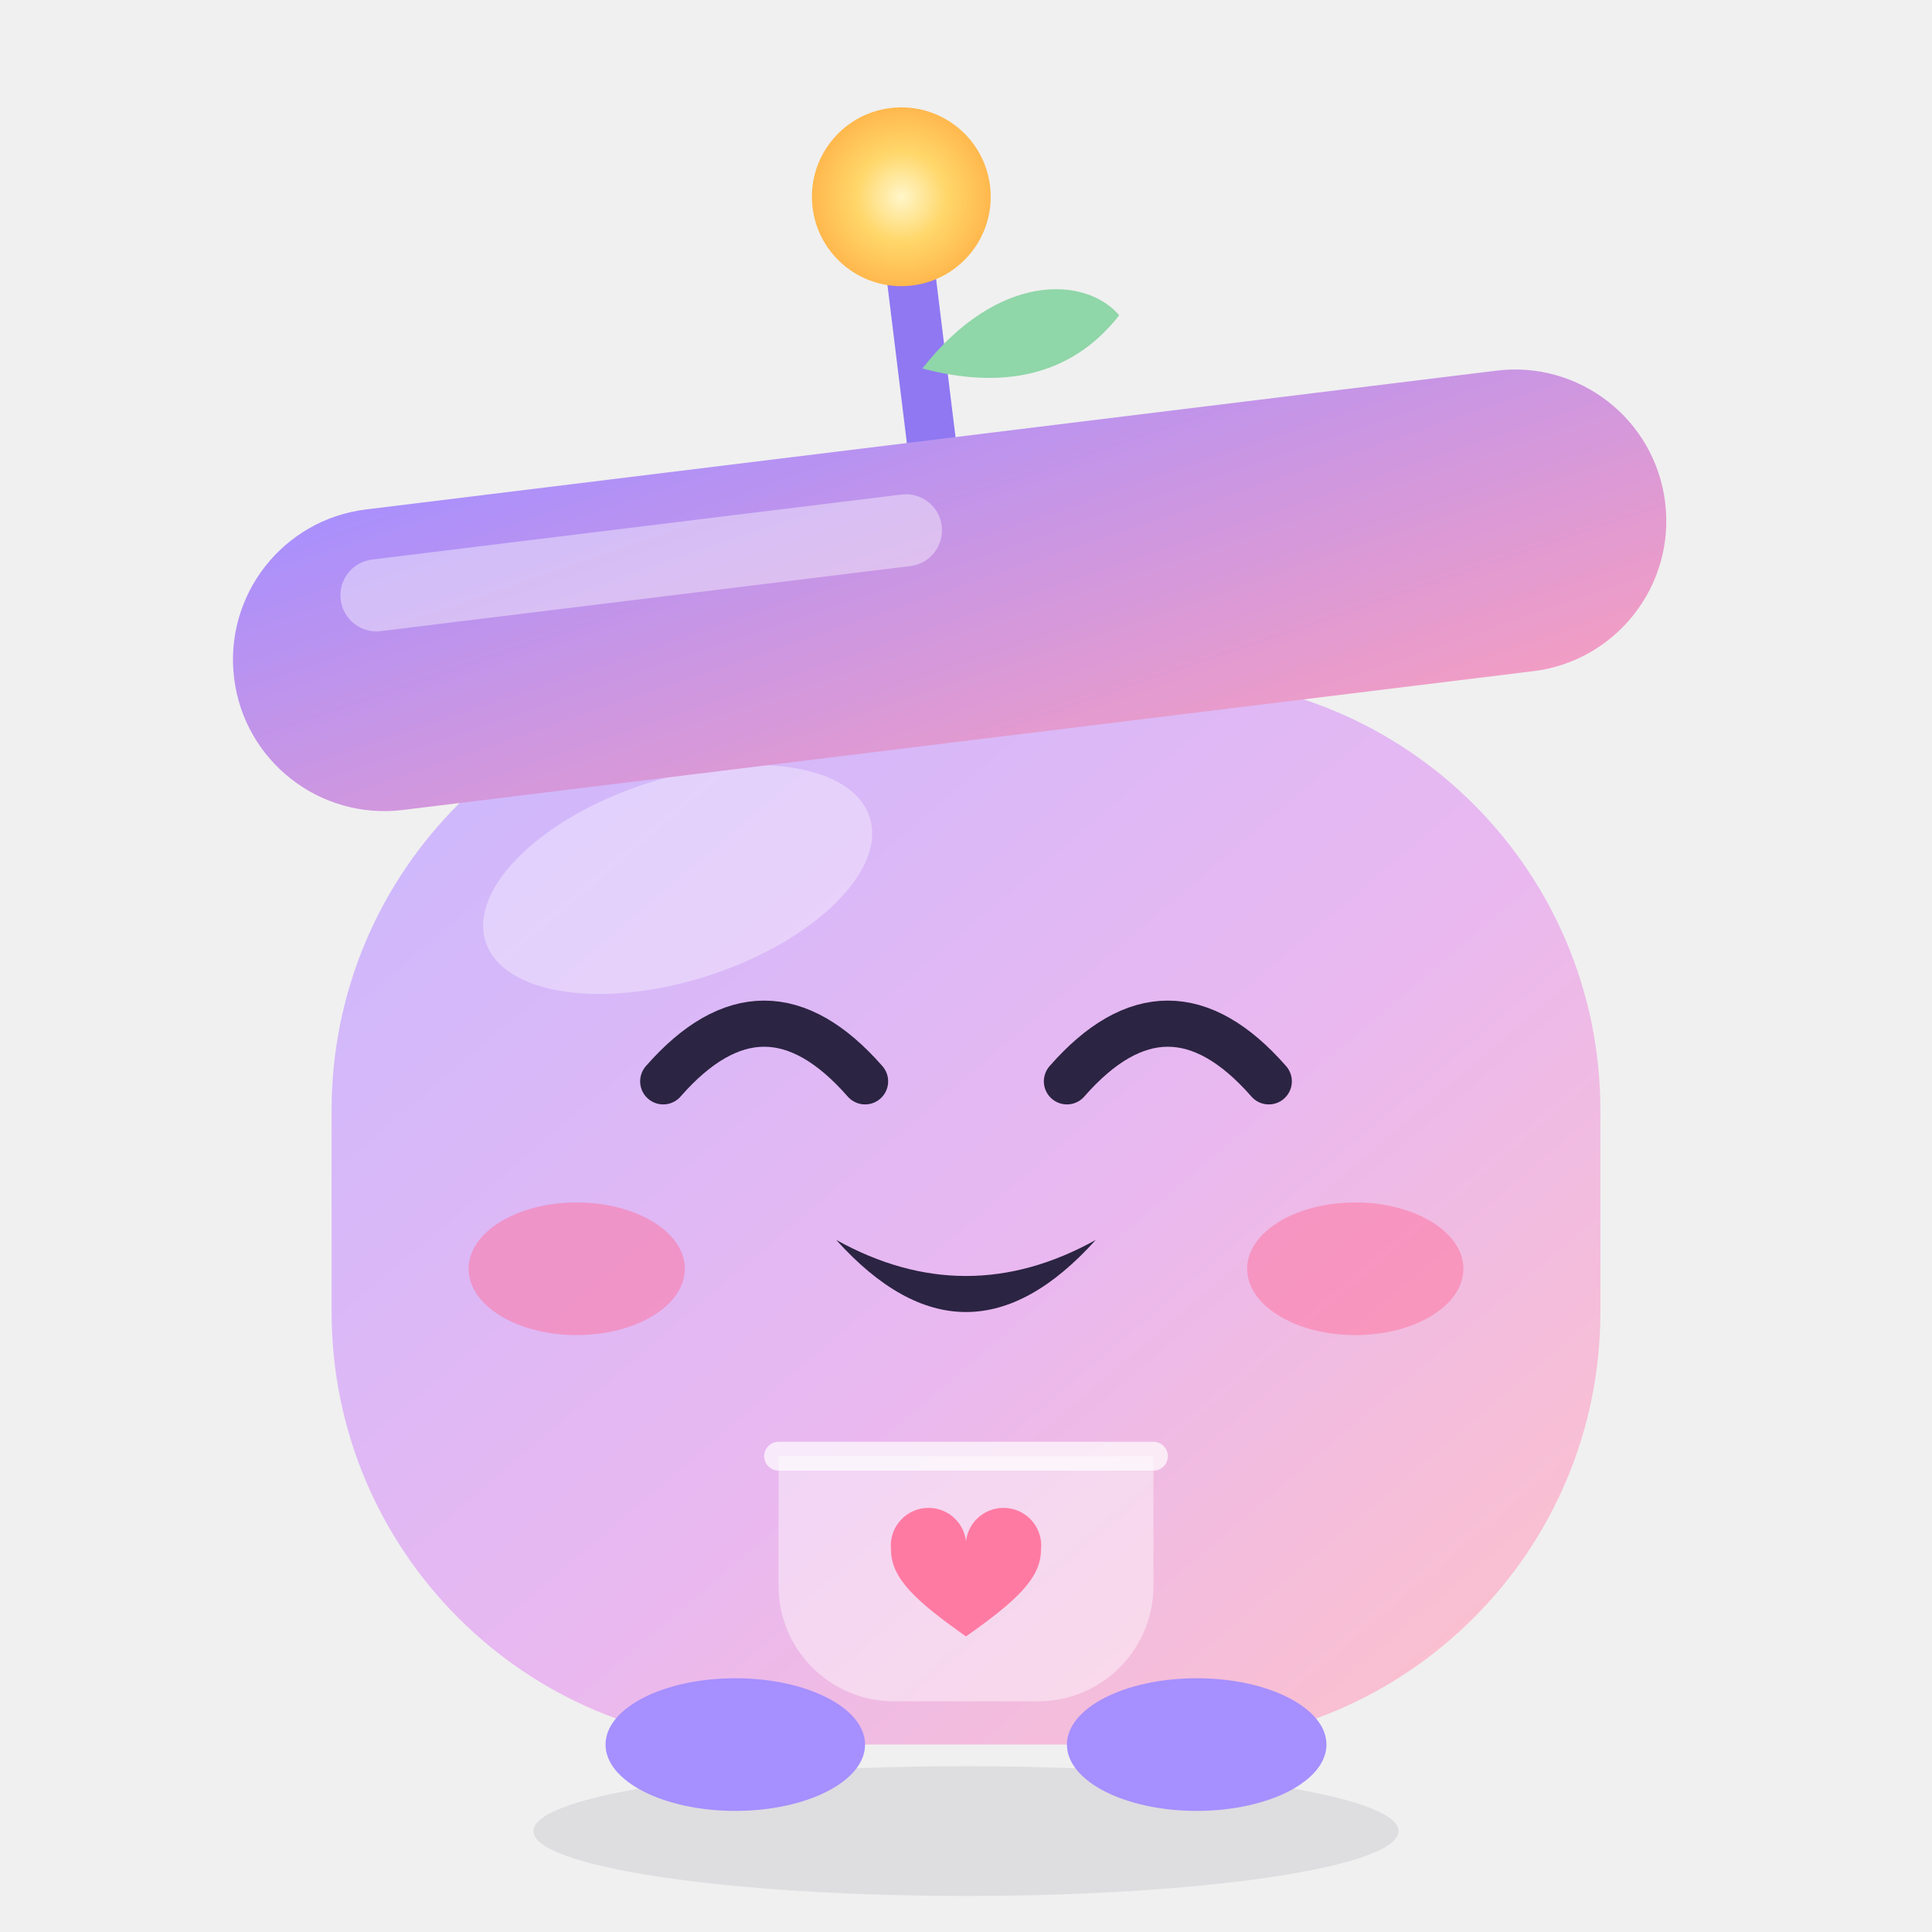
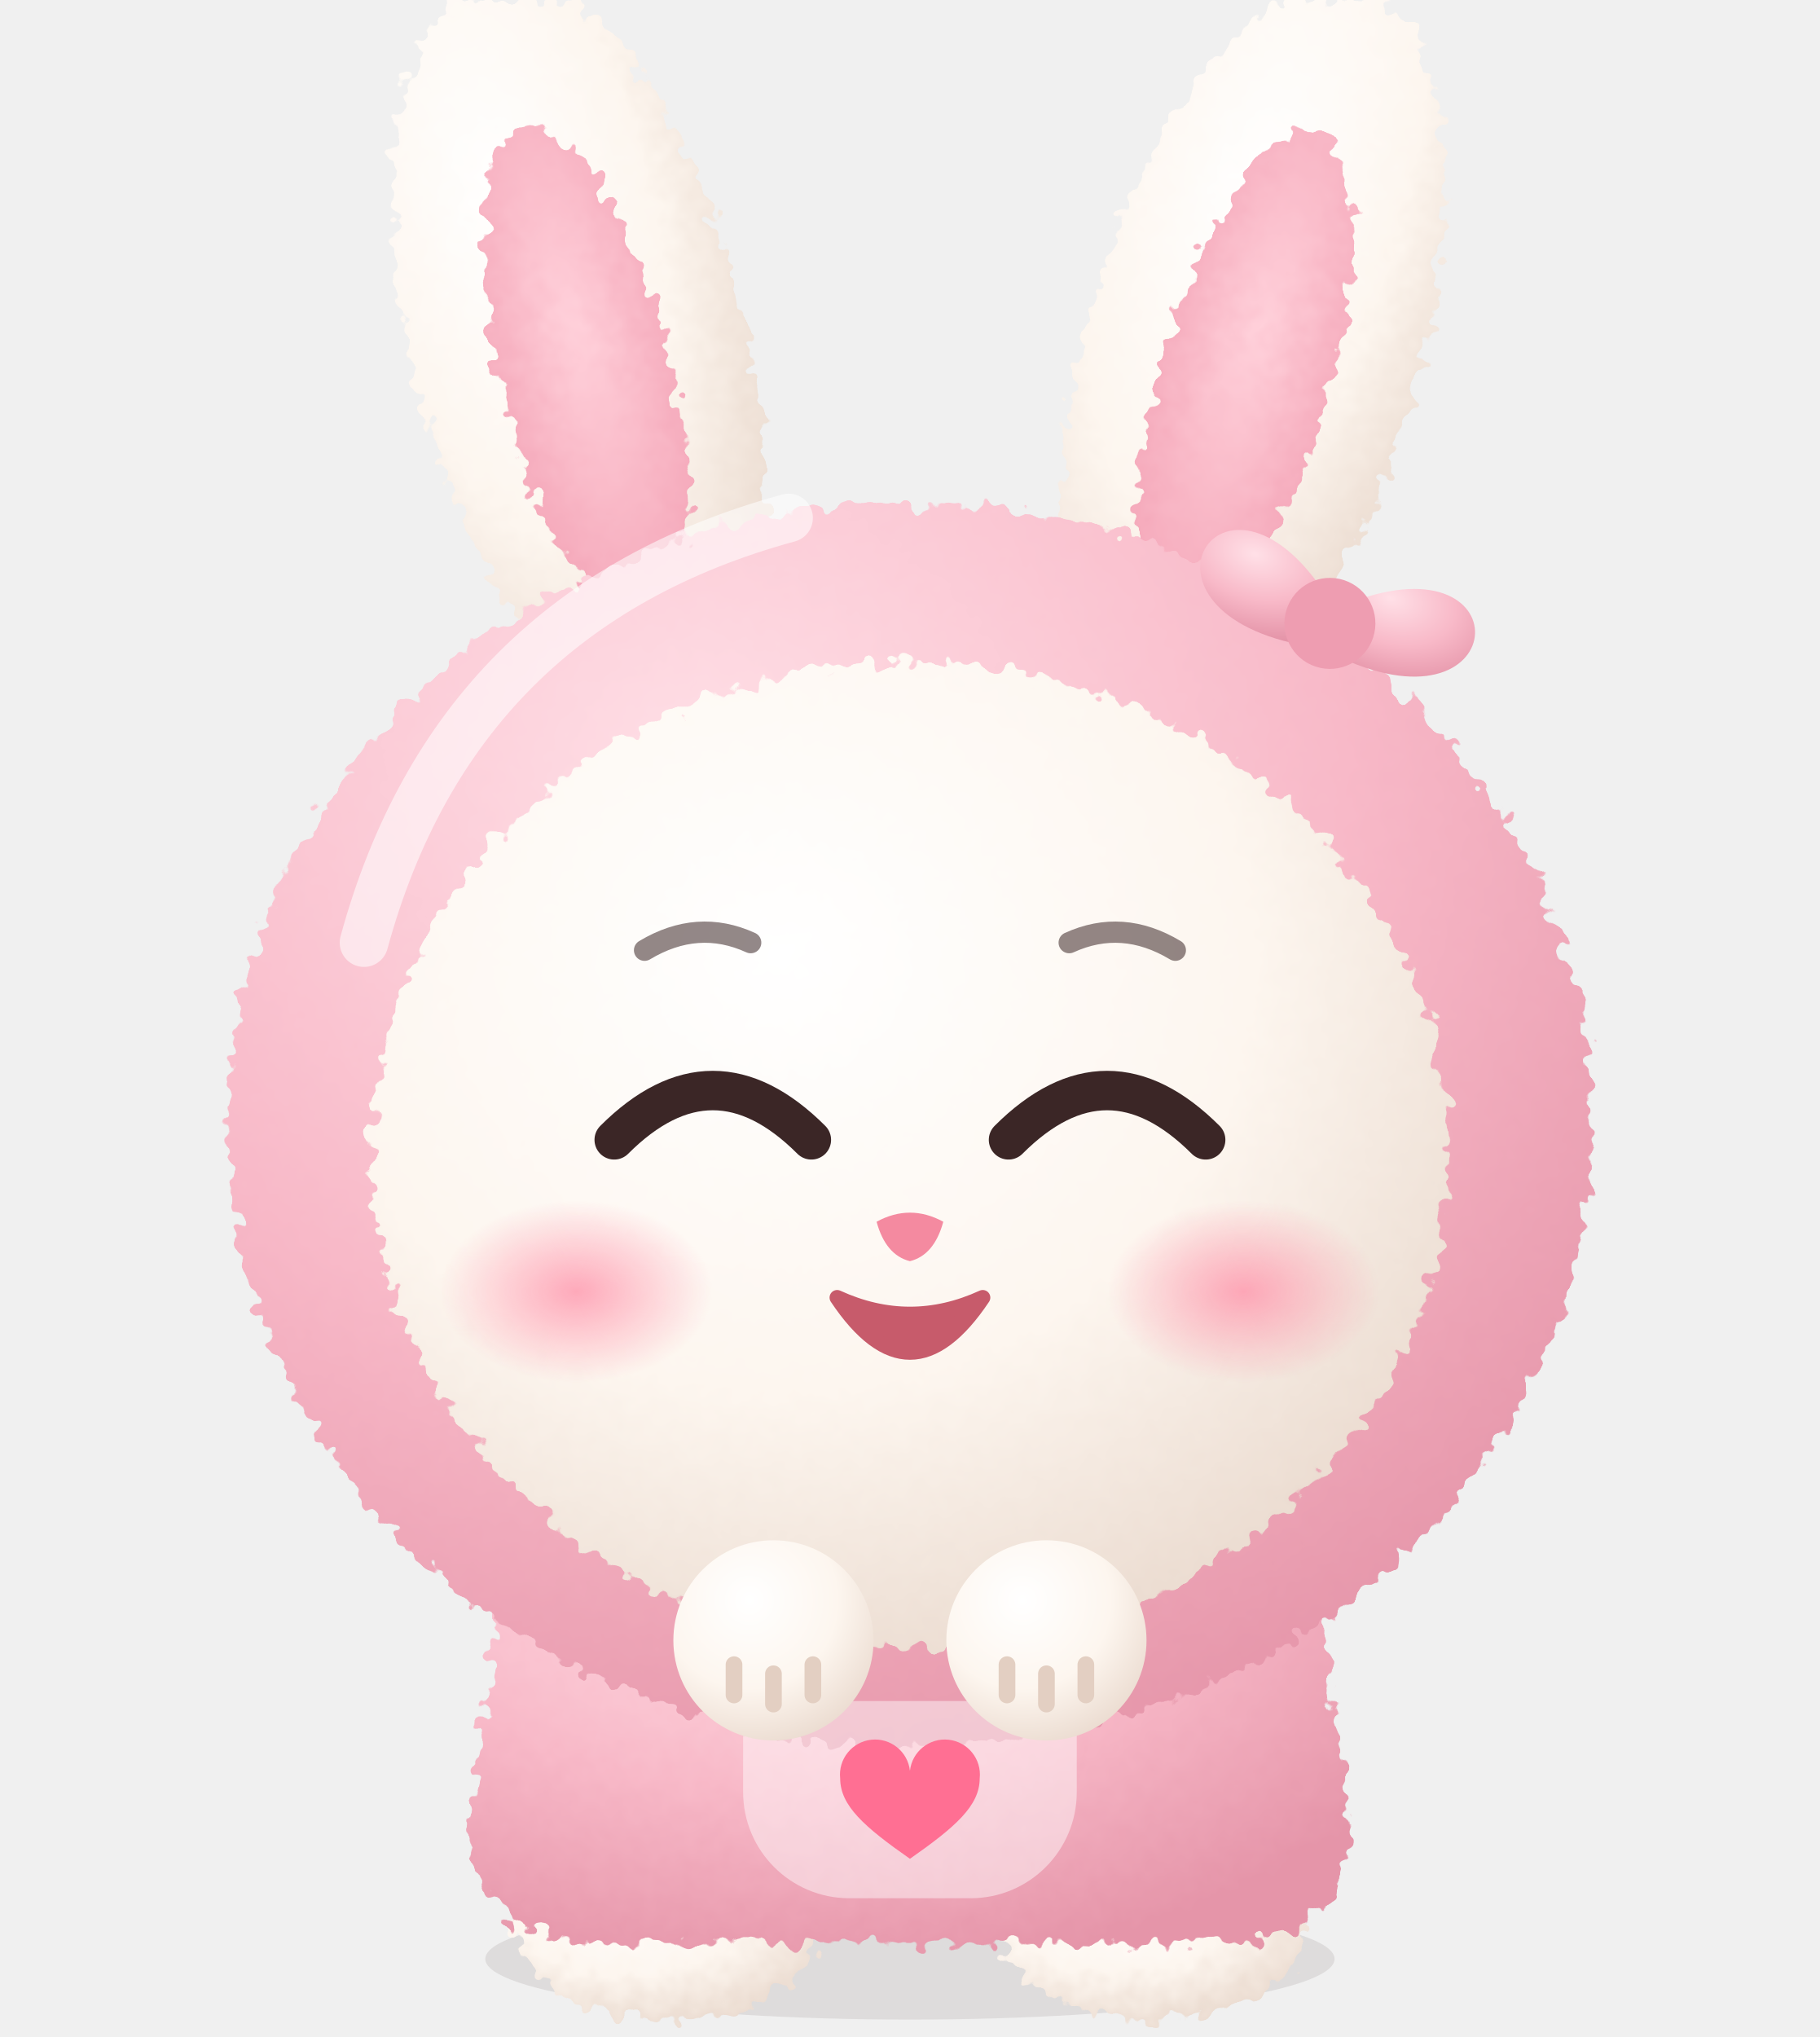
- <svg xmlns="http://www.w3.org/2000/svg" class="pip pip-happy still" width="512" height="512" viewBox="-2 -9 124 134" role="img" aria-label="Pip">
+ <svg xmlns="http://www.w3.org/2000/svg" class="pip pip-happy still" width="512" height="573" viewBox="0 0 120 134" role="img" aria-label="Pip">
  <defs>
-     <linearGradient id="pip1b" x1="0" y1="0" x2="1" y2="1">
-       <stop offset="0" stop-color="#c9b8ff" />
-       <stop offset=".55" stop-color="#e9b8f0" />
-       <stop offset="1" stop-color="#ffc2c7" />
-     </linearGradient>
-     <linearGradient id="pip1l" x1="0" y1="0" x2="1" y2="1">
-       <stop offset="0" stop-color="#a68fff" />
-       <stop offset="1" stop-color="#f59ec2" />
-     </linearGradient>
-     <radialGradient id="pip1g" cx=".5" cy=".5" r=".5">
-       <stop offset="0" stop-color="#fff6c9" />
-       <stop offset=".5" stop-color="#ffd76a" />
-       <stop offset="1" stop-color="#ffb84d" />
+     <radialGradient id="pip1c" cx=".38" cy=".3" r=".8">
+       <stop offset="0" stop-color="#ffffff" />
+       <stop offset=".55" stop-color="#fdf6ef" />
+       <stop offset="1" stop-color="#e8d7cb" />
    </radialGradient>
+     <radialGradient id="pip1h" cx=".35" cy=".22" r=".85">
+       <stop offset="0" stop-color="#ffe0e7" />
+       <stop offset=".55" stop-color="#f8b9c8" />
+       <stop offset="1" stop-color="#e595a9" />
+     </radialGradient>
+     <radialGradient id="pip1i" cx=".5" cy=".4" r=".7">
+       <stop offset="0" stop-color="#ffd0da" />
+       <stop offset="1" stop-color="#f3a2b5" />
+     </radialGradient>
+     <radialGradient id="pip1e" cx=".42" cy=".38" r=".7">
+       <stop offset="0" stop-color="#7a5348" />
+       <stop offset=".55" stop-color="#3e2723" />
+       <stop offset="1" stop-color="#1e1212" />
+     </radialGradient>
+     <radialGradient id="pip1b" cx=".5" cy=".5" r=".5">
+       <stop offset="0" stop-color="#ff8fa8" stop-opacity=".75" />
+       <stop offset="1" stop-color="#ff8fa8" stop-opacity="0" />
+     </radialGradient>
+     <filter id="pip1f" x="-10%" y="-10%" width="120%" height="120%">
+       <feTurbulence type="fractalNoise" baseFrequency=".85" numOctaves="2" seed="7" result="t" />
+       <feDisplacementMap in="SourceGraphic" in2="t" scale="2.2" xChannelSelector="R" yChannelSelector="G" />
+     </filter>
  </defs>
-   <ellipse cx="60" cy="118" rx="30" ry="4.5" fill="#2b2442" opacity=".09" class="pip-shadow" />
+   <ellipse cx="60" cy="129" rx="28" ry="4" fill="#3b2626" opacity=".1" class="pip-shadow" />
  <g class="pip-body">
-     <g class="pip-sprout" transform="rotate(-7 14 44)">
-       <path d="M60 30 C60 22 60 18 60 13" stroke="#8f78f2" stroke-width="3.4" fill="none" stroke-linecap="round" />
-       <path d="M60 22 C66 16 72 17 74 20 C70 24 65 24 60 22Z" fill="#8fd6a8" />
-       <circle cx="60" cy="10" r="6.2" fill="url(#pip1g)" class="pip-bulb" />
+     <g class="pip-ears" filter="url(#pip1f)">
+       <g transform="rotate(-14 44 46)">
+         <ellipse cx="44" cy="22" rx="11" ry="25" fill="url(#pip1c)" />
+         <ellipse cx="44" cy="24" rx="5.6" ry="17" fill="url(#pip1i)" />
+       </g>
+       <g transform="rotate(16 76 46)">
+         <ellipse cx="76" cy="22" rx="11" ry="25" fill="url(#pip1c)" />
+         <ellipse cx="76" cy="24" rx="5.6" ry="17" fill="url(#pip1i)" />
+       </g>
    </g>
-     <rect x="16" y="38" width="88" height="74" rx="30" fill="url(#pip1b)" />
-     <ellipse cx="40" cy="52" rx="14" ry="7" fill="#fff" opacity=".35" transform="rotate(-18 40 52)" />
-     <g class="pip-lid" transform="rotate(-7 14 44)">
-       <rect x="10" y="27" width="100" height="21" rx="10.5" fill="url(#pip1l)" />
-       <rect x="18" y="30.5" width="42" height="5" rx="2.5" fill="#fff" opacity=".4" />
+     <g filter="url(#pip1f)">
+       <ellipse cx="44" cy="127" rx="10" ry="6" fill="url(#pip1c)" />
+       <ellipse cx="76" cy="127" rx="10" ry="6" fill="url(#pip1c)" />
+       <path d="M33 104 Q33 96 42 95 L78 95 Q87 96 87 104 L89 120 Q89 128 80 128 L40 128 Q31 128 31 120 Z" fill="url(#pip1h)" />
+       <ellipse cx="60" cy="74" rx="45" ry="41" fill="url(#pip1h)" />
+       <ellipse cx="60" cy="76" rx="35.5" ry="32.5" fill="url(#pip1c)" />
+     </g>
+     <path d="M24 62 Q30 40 52 34" stroke="#fff" stroke-width="3.2" stroke-linecap="round" fill="none" opacity=".55" />
+     <g class="pip-bow" transform="translate(88 40) rotate(18)">
+       <path d="M0 0 C-10 -9 -14 4 -2 3 Z" fill="url(#pip1h)" />
+       <path d="M0 0 C10 -9 14 4 2 3 Z" fill="url(#pip1h)" />
+       <circle cx="0" cy="1" r="3" fill="#ee9db1" />
    </g>
    <g class="pip-pocket">
-       <path d="M47 92 h26 v9 a8 8 0 0 1 -8 8 h-10 a8 8 0 0 1 -8 -8z" fill="#fff" opacity=".42" />
-       <path d="M47 92 h26" stroke="#fff" stroke-width="2" opacity=".7" stroke-linecap="round" />
-       <path d="M60 104.5 c-3.4 -2.4 -5.2 -4 -5.2 -6 a2.6 2.6 0 0 1 5.2 -0.6 a2.6 2.6 0 0 1 5.2 0.6 c0 2 -1.8 3.6 -5.2 6z" fill="#ff7aa2" />
+       <path d="M49 112 h22 v6 a7 7 0 0 1 -7 7 h-8 a7 7 0 0 1 -7 -7z" fill="#fff" opacity=".45" />
+       <path d="M60 122.4 c-3 -2.1 -4.6 -3.5 -4.6 -5.3 a2.3 2.3 0 0 1 4.6 -0.5 a2.3 2.3 0 0 1 4.6 0.5 c0 1.8 -1.6 3.2 -4.6 5.3z" fill="#ff6f93" />
    </g>
-     <g stroke="#2b2442" stroke-width="3.2" stroke-linecap="round" fill="none">
-       <path d="M39 66 Q46 58 53 66" />
-       <path d="M67 66 Q74 58 81 66" />
-       <path d="M51 77 Q60 87 69 77 Q60 82 51 77Z" class="fill" />
+     <ellipse cx="38" cy="85" rx="9" ry="6" fill="url(#pip1b)" />
+     <ellipse cx="82" cy="85" rx="9" ry="6" fill="url(#pip1b)" />
+     <g stroke="#3b2626" stroke-width="2.6" stroke-linecap="round" stroke-linejoin="round" fill="none">
+       <path d="M40.5 75 Q47 68.5 53.5 75" />
+       <path d="M66.5 75 Q73 68.5 79.5 75" />
+       <path d="M42.5 62.5 Q46 60.4 49.5 62" stroke-width="1.4" opacity=".55" />
+       <path d="M70.5 62 Q74 60.4 77.5 62.5" stroke-width="1.4" opacity=".55" />
+       <path d="M55.2 85.4 Q60 92.6 64.8 85.4 Q60 87.6 55.2 85.4Z" fill="#c75b6b" stroke="#c75b6b" stroke-width="1" />
    </g>
-     <ellipse cx="33" cy="79" rx="7.5" ry="4.6" fill="#ff6f9c" opacity=".5" />
-     <ellipse cx="87" cy="79" rx="7.5" ry="4.6" fill="#ff6f9c" opacity=".5" />
-     <ellipse cx="44" cy="112" rx="9" ry="4.6" fill="#a68fff" />
-     <ellipse cx="76" cy="112" rx="9" ry="4.6" fill="#a68fff" />
+     <path d="M57.8 80.4 Q60 79.2 62.2 80.4 Q61.6 82.6 60 83 Q58.4 82.6 57.8 80.4Z" fill="#f48aa0" />
+     <circle cx="51" cy="108" r="6.6" fill="url(#pip1c)" />
+     <path d="M48.4 109.6 v2 M51 110.2 v2 M53.6 109.6 v2" stroke="#e3cfc2" stroke-width="1.1" stroke-linecap="round" />
+     <circle cx="69" cy="108" r="6.6" fill="url(#pip1c)" />
+     <path d="M66.4 109.6 v2 M69 110.2 v2 M71.6 109.6 v2" stroke="#e3cfc2" stroke-width="1.1" stroke-linecap="round" />
  </g>
-   <style>.pip .fill{fill:#2b2442;stroke:none}</style>
</svg>
